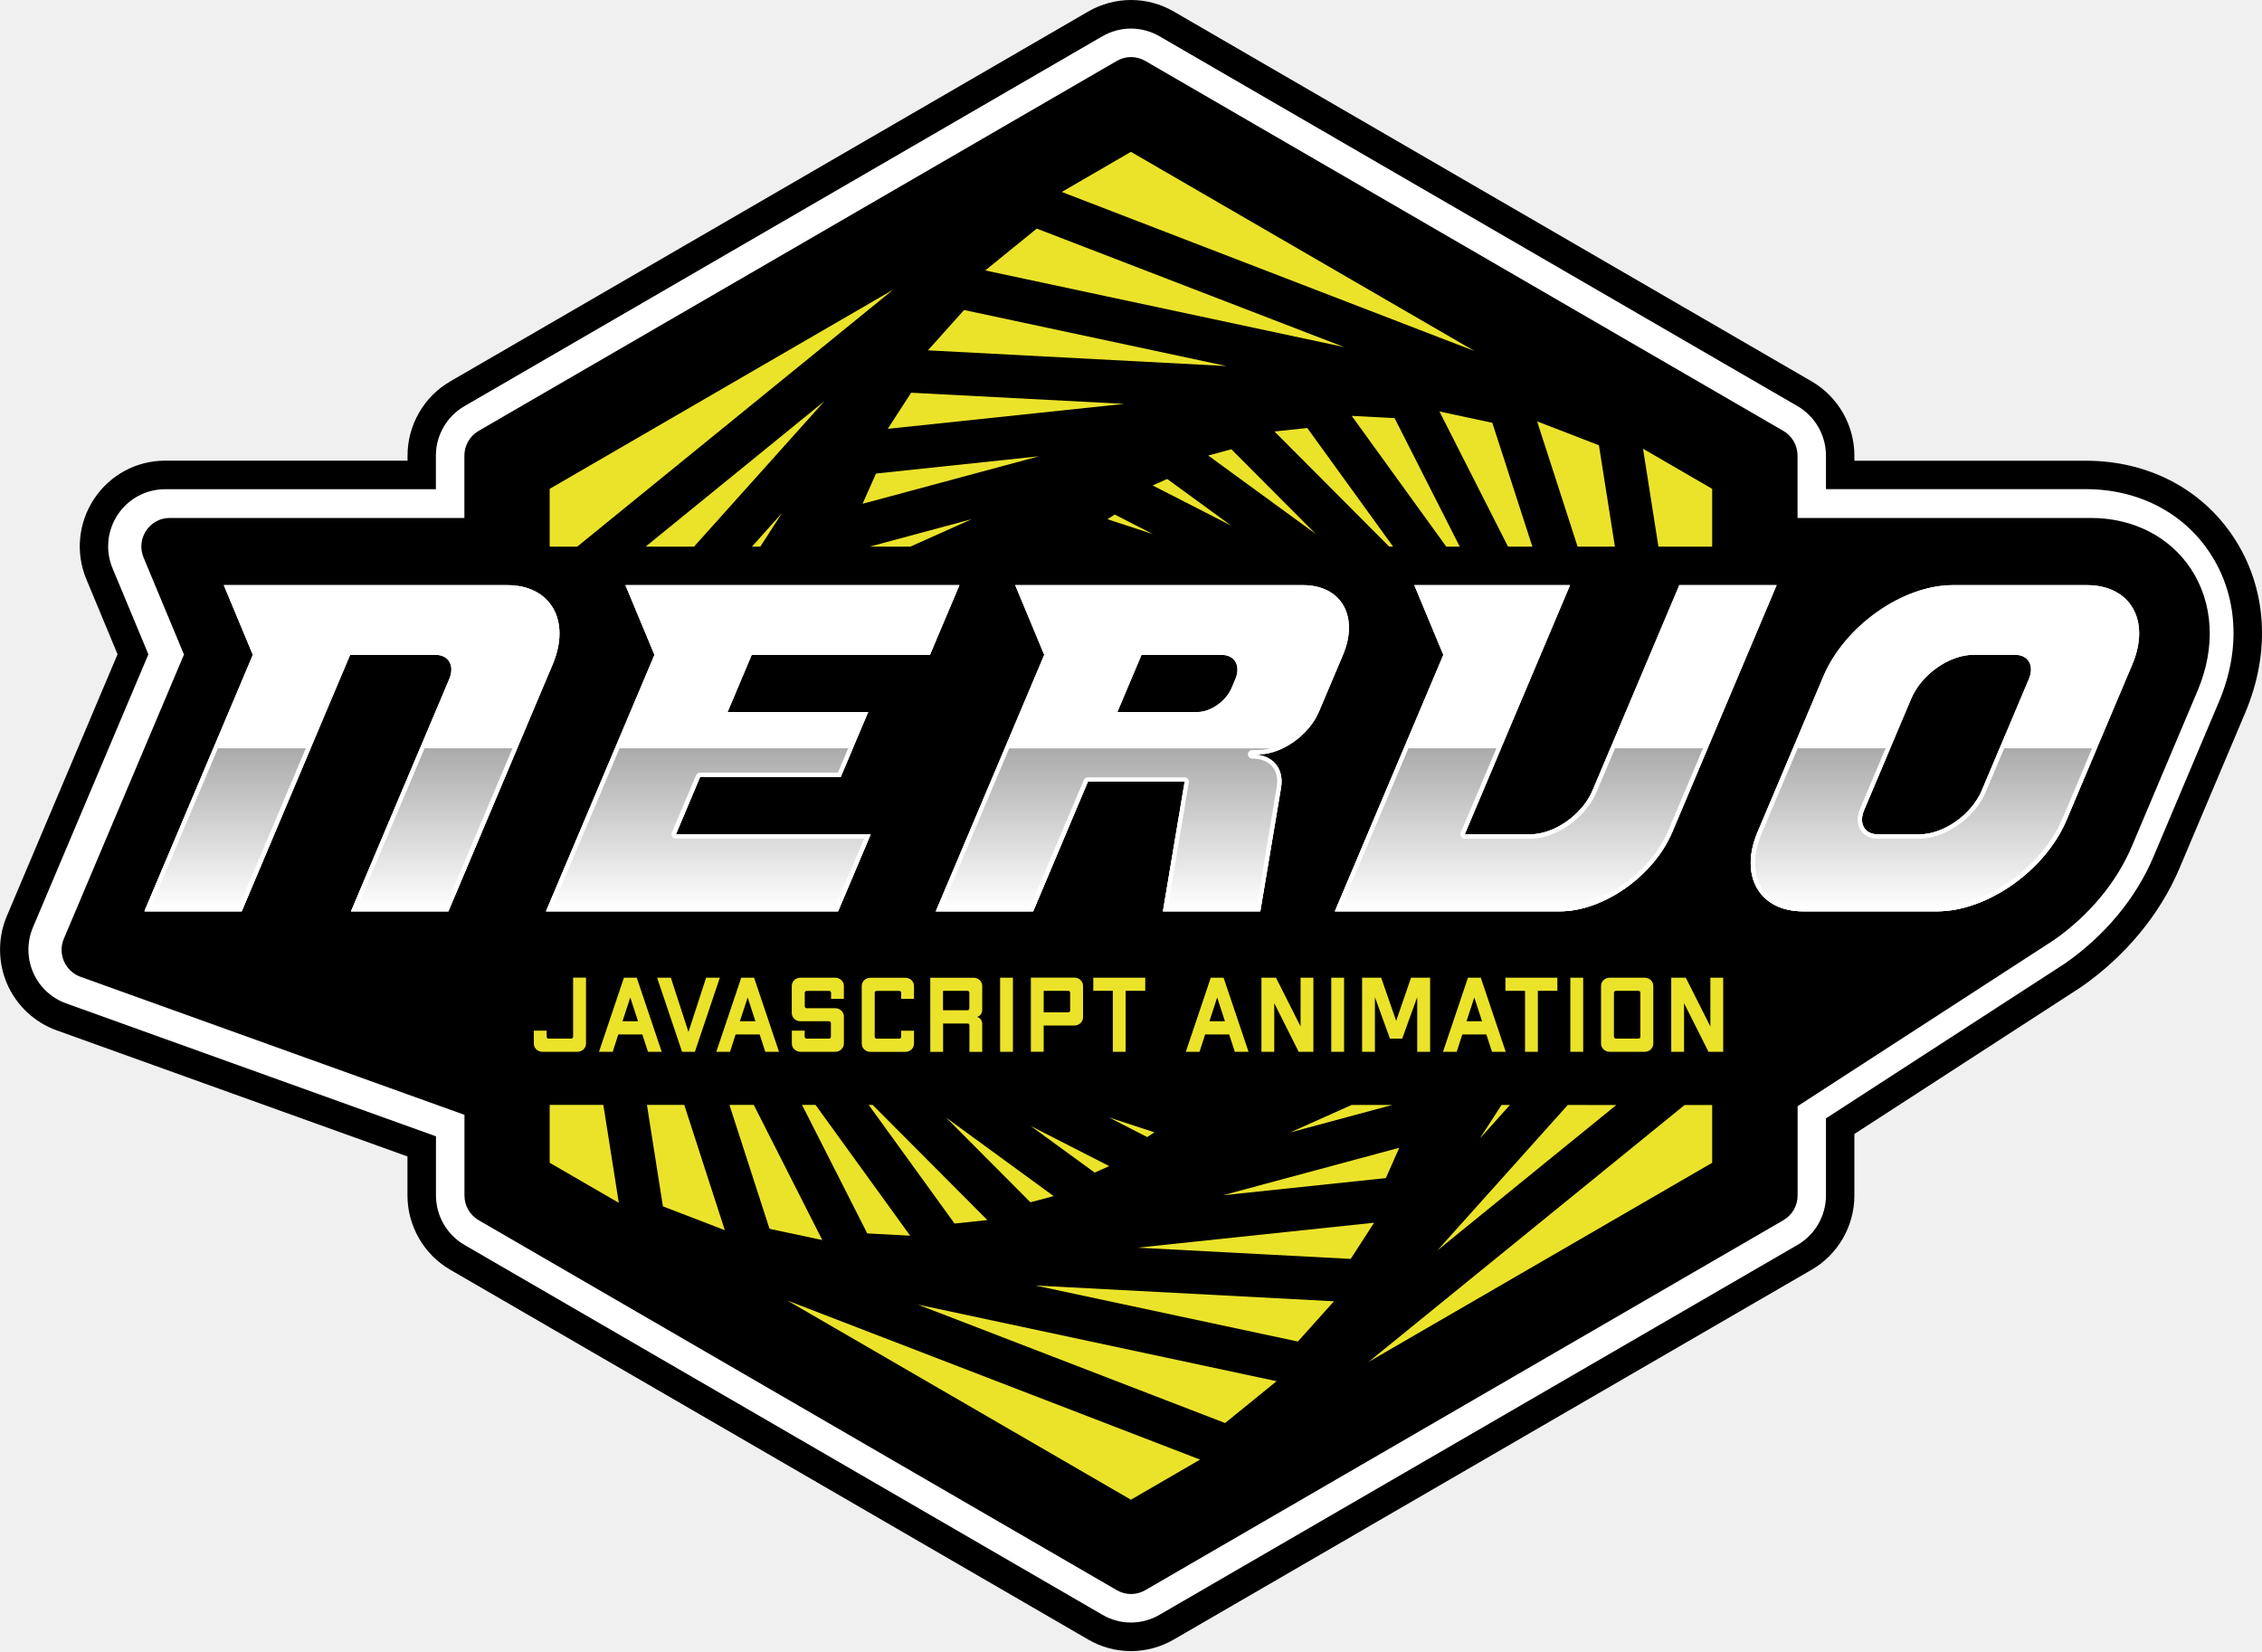
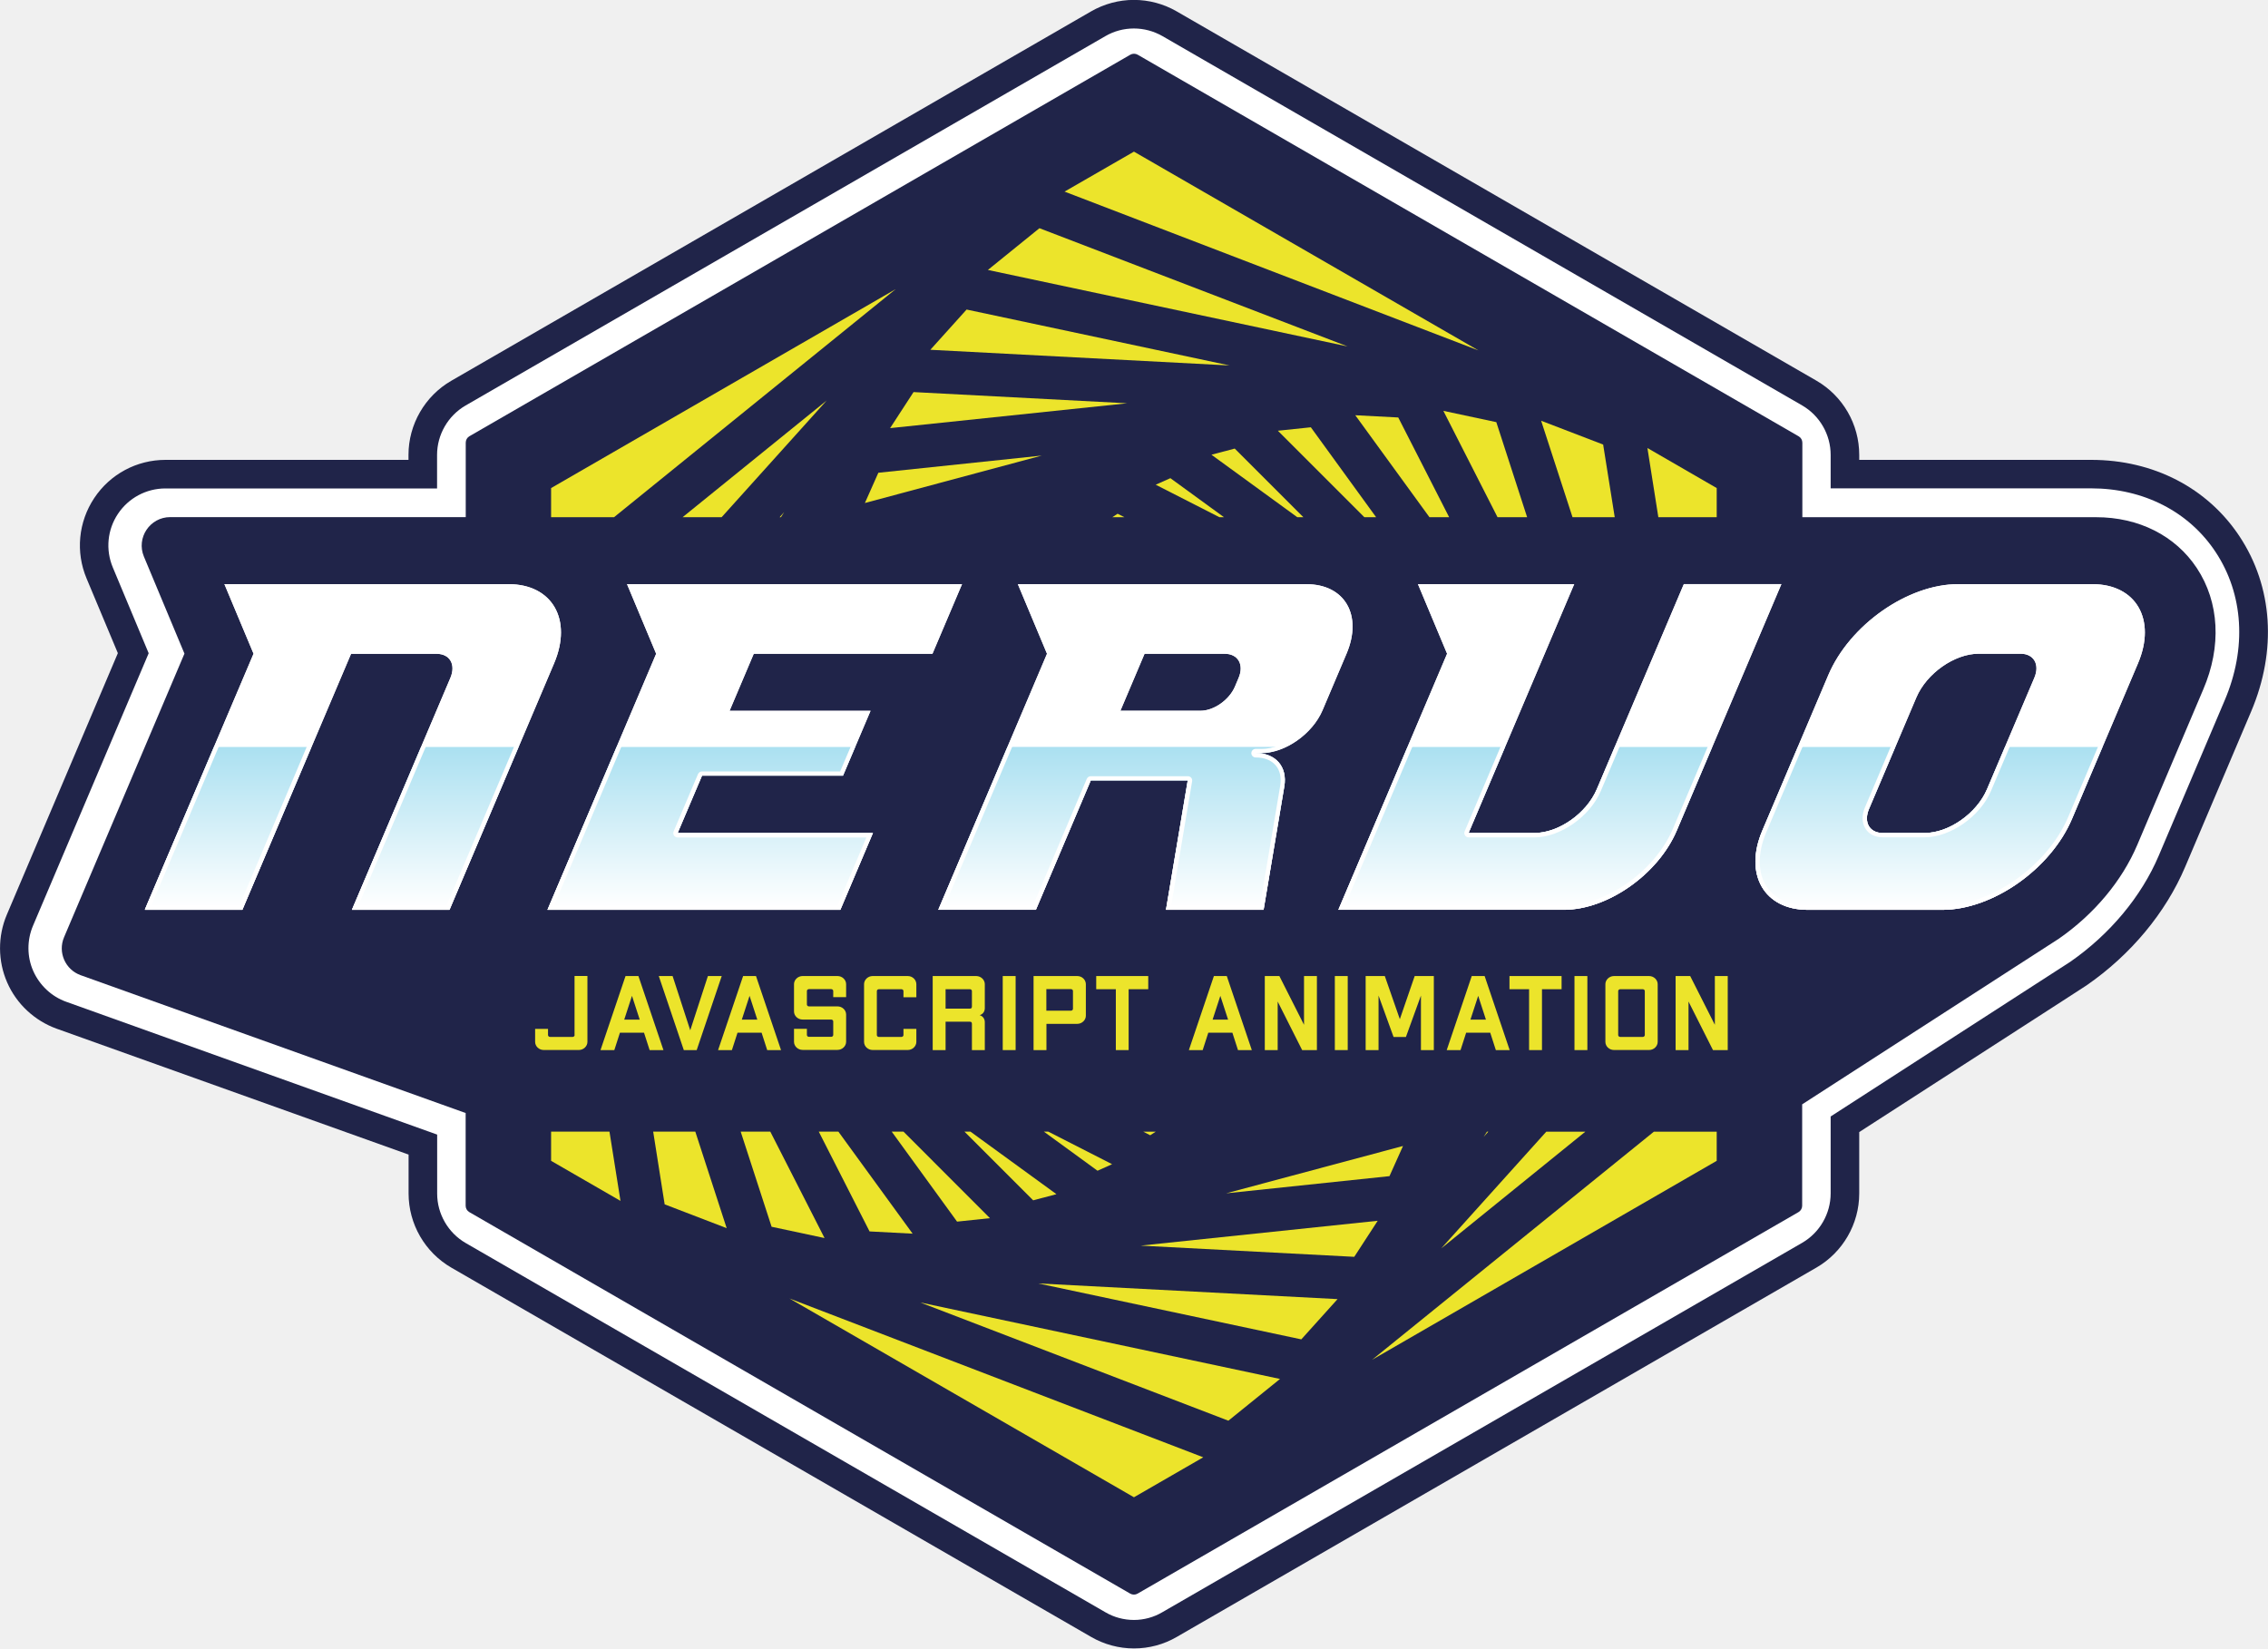
- <svg xmlns="http://www.w3.org/2000/svg" version="1.1" x="0px" y="0px" width="300px" height="219px" viewBox="0 0 300 219" style="enable-background:new 0 0 300 219;" xml:space="preserve">
+ <svg xmlns="http://www.w3.org/2000/svg" version="1.1" x="0px" y="0px" width="242.85px" height="176.54px" viewBox="0 0 242.85 176.54" style="enable-background:new 0 0 242.85 176.54;" xml:space="preserve">
  <style type="text/css">
- 	.st0{fill:#FFFFFF;}
- 	.st1{fill:#EBE32A;}
- 	.st2{fill:url(#SVGID_1_);}
- 	.st3{fill:url(#SVGID_2_);}
- 	.st4{fill:url(#SVGID_3_);}
- 	.st5{fill:url(#SVGID_4_);}
- 	.st6{fill:url(#SVGID_5_);}
- 	.st7{fill:url(#SVGID_6_);}
- 	.st8{fill:url(#SVGID_7_);}
- 	.st9{fill:url(#SVGID_8_);}
- 	.st10{fill:url(#SVGID_9_);}
- 	.st11{fill:url(#SVGID_10_);}
- 	.st12{fill:url(#SVGID_11_);}
- 	.st13{fill:url(#SVGID_12_);}
+ 	.st0{fill:#202449;}
+ 	.st1{fill:#FFFFFF;}
+ 	.st2{fill:#ECE42B;}
+ 	.st3{fill:url(#SVGID_1_);}
+ 	.st4{fill:url(#SVGID_2_);}
+ 	.st5{fill:url(#SVGID_3_);}
+ 	.st6{fill:url(#SVGID_4_);}
+ 	.st7{fill:url(#SVGID_5_);}
+ 	.st8{fill:url(#SVGID_6_);}
+ 	.st9{fill:url(#SVGID_7_);}
+ 	.st10{fill:url(#SVGID_8_);}
+ 	.st11{fill:url(#SVGID_9_);}
+ 	.st12{fill:url(#SVGID_10_);}
+ 	.st13{fill:url(#SVGID_11_);}
+ 	.st14{fill:url(#SVGID_12_);}
</style>
  <defs>
</defs>
+   <path class="st0" d="M121.42,176.54c-1.61,0-3.2-0.43-4.58-1.23l-68.51-39.55c-2.83-1.64-4.58-4.67-4.58-7.94v-4.17L6.07,110.17  c-2.36-0.85-4.3-2.65-5.3-4.95c-1.01-2.3-1.02-4.95-0.04-7.26l11.89-28.01l-3.35-8c-1.19-2.83-0.88-6.05,0.82-8.61  c1.7-2.56,4.55-4.09,7.63-4.09h26.02v-0.54c0-3.26,1.76-6.3,4.58-7.93l68.51-39.56c1.39-0.8,2.98-1.23,4.58-1.23  c1.6,0,3.18,0.42,4.57,1.22l68.52,39.56c2.83,1.64,4.58,4.67,4.58,7.94v0.54h24.85c6.64,0,12.43,2.99,15.87,8.19  c3.57,5.39,4.02,12.23,1.24,18.77l-7.06,16.63c-2.08,4.91-5.83,9.42-10.56,12.69l0,0c0.01,0-0.57,0.38-24.34,15.71v6.58  c0,3.26-1.76,6.3-4.58,7.93L126,175.31C124.61,176.12,123.03,176.54,121.42,176.54z" />
+   <path class="st1" d="M121.42,173.49c-1.07,0-2.13-0.28-3.05-0.82l-68.51-39.55c-1.88-1.09-3.05-3.12-3.05-5.29v-6.32L7.1,107.29  c-1.58-0.56-2.86-1.77-3.54-3.3s-0.68-3.3-0.03-4.84l12.39-29.19l-3.84-9.19c-0.79-1.89-0.59-4.03,0.55-5.74  c1.13-1.7,3.04-2.72,5.08-2.72H46.8v-3.59c0-2.17,1.17-4.2,3.05-5.29l68.51-39.56c0.93-0.54,1.98-0.82,3.05-0.82  c1.07,0,2.12,0.28,3.05,0.81l68.51,39.56c1.88,1.09,3.05,3.12,3.05,5.29v3.59h27.9c5.6,0,10.46,2.49,13.32,6.82  c2.99,4.52,3.35,10.31,0.97,15.89l-7.06,16.63c-1.86,4.38-5.23,8.42-9.48,11.37c-0.03,0.03-0.05,0.04-25.65,16.56v8.24  c0,2.17-1.17,4.2-3.05,5.29l-68.51,39.56C123.55,173.2,122.49,173.49,121.42,173.49z" />
+   <path class="st0" d="M235.23,60.84c-2.29-3.47-6.22-5.45-10.78-5.45h-31.46v-7.98c0-0.28-0.15-0.54-0.39-0.68L121.82,5.86  c-0.24-0.14-0.55-0.14-0.79,0L50.26,46.72c-0.24,0.14-0.39,0.4-0.39,0.68v7.98H18.23c-2.18,0-3.66,2.22-2.82,4.23L19.75,70  L6.86,100.37c-0.69,1.62,0.13,3.48,1.78,4.07l41.22,14.76v9.93c0,0.28,0.15,0.54,0.39,0.68l70.77,40.86c0.24,0.14,0.55,0.14,0.79,0  l70.77-40.86c0.24-0.14,0.39-0.4,0.39-0.68v-10.86c2.51-1.62,27.43-17.7,27.47-17.73c3.78-2.62,6.77-6.19,8.41-10.05l7.06-16.64  C237.9,69.23,237.64,64.49,235.23,60.84z" />
  <g>
-     <path d="M149.99,219c-1.99,0-3.95-0.53-5.66-1.53L59.7,168.41c-3.49-2.03-5.66-5.8-5.66-9.85v-5.17L7.5,136.66   c-2.92-1.05-5.31-3.29-6.55-6.14c-1.24-2.86-1.26-6.14-0.05-9l14.69-34.74l-4.13-9.93c-1.47-3.51-1.08-7.51,1.02-10.68   c2.1-3.17,5.62-5.07,9.42-5.07h32.15v-0.67c0-4.05,2.17-7.82,5.66-9.84l84.63-49.07c1.72-0.99,3.68-1.52,5.66-1.52   c1.98,0,3.93,0.52,5.64,1.51l84.64,49.08c3.49,2.03,5.66,5.8,5.66,9.85v0.67h30.7c8.21,0,15.35,3.71,19.6,10.16   c4.41,6.69,4.97,15.17,1.53,23.28l-8.72,20.63c-2.57,6.09-7.2,11.68-13.04,15.74l0,0c0.01,0-0.71,0.47-30.07,19.49v8.16   c0,4.05-2.17,7.82-5.66,9.84l-84.63,49.07C153.93,218.47,151.98,219,149.99,219z" />
+     <polygon class="st2" points="77.27,55.39 88.52,42.89 73.09,55.39  " />
+     <polygon class="st2" points="97.72,132.12 89.77,121.19 87.67,121.19 93.11,131.88  " />
+     <polygon class="st2" points="183.82,55.39 183.82,52.27 176.4,47.98 177.57,55.39  " />
+     <polygon class="st2" points="113.12,127.89 103.91,121.19 103.27,121.19 110.63,128.55  " />
+     <polygon class="st2" points="159.36,121.2 159.22,121.2 158.87,121.75  " />
+     <polygon class="st2" points="119.1,55.39 120.4,55.39 119.67,55.02  " />
+     <polygon class="st2" points="106,130.46 96.74,121.19 95.48,121.19 102.48,130.83  " />
+     <polygon class="st2" points="83.62,55.39 83.97,54.84 83.48,55.39  " />
+     <polygon class="st2" points="92.61,53.87 111.55,48.79 94.05,50.63  " />
+     <polygon class="st2" points="117.52,125.38 119.08,124.68 112.24,121.19 111.77,121.19  " />
+     <polygon class="st2" points="150.23,122.73 131.29,127.8 148.78,125.96  " />
+     <polygon class="st2" points="136.83,46.13 146.09,55.39 147.35,55.39 140.36,45.76  " />
+     <polygon class="st2" points="129.72,48.7 138.91,55.39 139.56,55.39 132.21,48.04  " />
+     <polygon class="st2" points="125.32,51.21 123.75,51.91 130.57,55.39 131.06,55.39  " />
+     <polygon class="st2" points="145.12,44.47 153.06,55.39 155.17,55.39 149.72,44.71  " />
+     <polygon class="st2" points="123.75,121.2 122.42,121.2 123.16,121.58  " />
+     <polygon class="st2" points="121.42,160.35 128.84,156.07 84.53,139.06  " />
+     <polygon class="st2" points="59.01,121.19 59.01,124.32 66.44,128.61 65.26,121.19  " />
+     <polygon class="st2" points="69.94,121.19 71.17,128.98 77.81,131.53 74.45,121.19  " />
+     <polygon class="st2" points="131.53,152.15 137.06,147.68 98.54,139.49  " />
+     <polygon class="st2" points="82.48,121.19 79.31,121.19 82.62,131.38 88.29,132.59  " />
+     <polygon class="st2" points="177.09,121.2 146.93,145.62 183.82,124.32 183.82,121.2  " />
+     <polygon class="st2" points="139.34,143.44 143.22,139.13 111.17,137.45  " />
+     <polygon class="st2" points="122.14,133.4 145.01,134.6 147.52,130.74  " />
+     <polygon class="st2" points="103.5,33.15 99.62,37.46 131.66,39.14  " />
+     <polygon class="st2" points="65.75,55.39 95.9,30.97 59.01,52.27 59.01,55.39  " />
+     <polygon class="st2" points="172.9,55.39 171.66,47.61 165.02,45.06 168.38,55.39  " />
+     <polygon class="st2" points="121.42,16.24 113.99,20.52 158.31,37.53  " />
+     <polygon class="st2" points="160.35,55.39 163.52,55.39 160.22,45.21 154.55,44  " />
+     <polygon class="st2" points="120.69,43.19 97.82,41.99 95.31,45.85  " />
+     <polygon class="st2" points="111.3,24.44 105.78,28.91 144.29,37.1  " />
+     <polygon class="st2" points="165.57,121.2 154.32,133.7 169.75,121.2  " />
  </g>
  <g>
-     <path class="st0" d="M149.99,215.21c-1.33,0-2.63-0.35-3.77-1.02l-84.63-49.07c-2.33-1.35-3.77-3.87-3.77-6.56v-7.84L8.77,133.09   c-1.95-0.7-3.54-2.19-4.37-4.09c-0.83-1.9-0.84-4.09-0.03-6l15.31-36.21l-4.75-11.4c-0.98-2.34-0.72-5,0.68-7.12   c1.4-2.11,3.75-3.38,6.28-3.38h35.92v-4.45c0-2.7,1.44-5.21,3.77-6.56L146.22,4.8c1.15-0.66,2.45-1.01,3.77-1.01   c1.32,0,2.62,0.35,3.77,1.01l84.64,49.07c2.33,1.35,3.77,3.87,3.77,6.56v4.45h34.47c6.91,0,12.92,3.09,16.46,8.47   c3.7,5.61,4.13,12.79,1.2,19.71l-8.72,20.64c-2.3,5.44-6.46,10.45-11.72,14.1c-0.04,0.03-0.06,0.05-31.69,20.54v10.22   c0,2.7-1.44,5.21-3.77,6.56l-84.63,49.07C152.62,214.86,151.31,215.21,149.99,215.21z" />
-   </g>
-   <path d="M290.58,75.47c-2.83-4.3-7.69-6.77-13.31-6.77H238.4v-8.27c0-1.35-0.72-2.6-1.89-3.28L151.89,8.08  c-1.17-0.68-2.61-0.68-3.77,0L63.48,57.15c-1.17,0.68-1.89,1.93-1.89,3.28v8.27H22.52c-2.69,0-4.52,2.75-3.48,5.25l5.36,12.87  L8.47,124.51c-0.85,2,0.16,4.31,2.2,5.05l50.93,18.31v10.7c0,1.35,0.72,2.6,1.89,3.28l84.63,49.07c1.17,0.68,2.61,0.68,3.77,0  l84.63-49.07c1.17-0.68,1.89-1.93,1.89-3.28v-11.85c2.78-1.8,33.89-21.96,33.94-22c4.68-3.25,8.37-7.68,10.39-12.47l8.72-20.64  C293.88,85.88,293.56,80,290.58,75.47z" />
-   <g>
-     <polygon class="st1" points="169.03,57.23 184.24,72.5 184.76,72.5 173.38,56.77  " />
-     <polygon class="st1" points="160.24,60.42 174.5,70.82 163.31,59.59  " />
-     <polygon class="st1" points="193.6,72.5 184.96,55.46 179.27,55.16 191.81,72.5  " />
-     <polygon class="st1" points="171.1,150.21 184.65,146.56 179.26,146.56  " />
-     <polygon class="st1" points="183.8,156.26 185.58,152.24 162.18,158.54  " />
-     <polygon class="st1" points="152.87,64.39 163.29,69.72 154.8,63.53  " />
-     <polygon class="st1" points="152.15,150.82 153.11,150.19 147.06,148.21  " />
-     <polygon class="st1" points="146.87,68.87 152.92,70.85 147.84,68.25  " />
-     <polygon class="st1" points="85.63,72.5 92.05,72.5 109.35,53.2  " />
-     <polygon class="st1" points="72.9,64.84 72.9,72.5 76.56,72.5 118.46,38.42  " />
-     <polygon class="st1" points="227.08,64.84 217.91,59.52 219.95,72.5 227.08,72.5  " />
-     <polygon class="st1" points="214.36,146.57 207.93,146.56 190.64,165.85  " />
-     <polygon class="st1" points="85.8,146.55 87.92,160.01 96.13,163.17 90.75,146.55  " />
-     <polygon class="st1" points="72.9,154.23 82.07,159.54 80.02,146.55 72.9,146.55  " />
-     <polygon class="st1" points="227.08,154.23 227.08,146.57 223.42,146.57 181.51,180.64  " />
-     <polygon class="st1" points="145.18,155.53 147.11,154.67 136.68,149.34  " />
-     <polygon class="st1" points="214.18,72.5 212.06,59.06 203.86,55.89 209.23,72.5  " />
-     <polygon class="st1" points="130.67,35.87 178.25,46.03 137.5,30.32  " />
-     <polygon class="st1" points="123.07,46.47 162.65,48.55 127.86,41.12  " />
-     <polygon class="st1" points="196.25,151.03 200.26,146.56 199.14,146.56  " />
-     <polygon class="st1" points="117.74,56.88 149.1,53.57 120.84,52.09  " />
-     <polygon class="st1" points="190.91,54.58 200,72.5 203.23,72.5 197.92,56.08  " />
-     <polygon class="st1" points="140.82,25.46 195.56,46.56 149.99,20.14  " />
-     <polygon class="st1" points="159.16,193.6 104.42,172.5 149.99,198.92  " />
-     <polygon class="st1" points="103.72,68.04 99.73,72.5 100.84,72.5  " />
-     <polygon class="st1" points="109.06,164.48 99.97,146.55 96.74,146.55 102.06,162.99  " />
-     <polygon class="st1" points="176.92,172.6 137.33,170.51 172.13,177.94  " />
-     <polygon class="st1" points="114.4,66.82 137.8,60.52 116.18,62.81  " />
-     <polygon class="st1" points="120.74,72.5 128.88,68.86 115.35,72.5  " />
-     <polygon class="st1" points="182.24,162.18 150.87,165.49 179.14,166.98  " />
-     <polygon class="st1" points="130.95,161.83 115.73,146.55 115.21,146.55 126.6,162.29  " />
-     <polygon class="st1" points="139.74,158.65 125.48,148.24 136.66,159.47  " />
-     <polygon class="st1" points="106.37,146.55 115.02,163.6 120.71,163.9 108.16,146.55  " />
-     <polygon class="st1" points="169.31,183.2 121.73,173.04 162.48,188.75  " />
+     <path class="st1" d="M134.44,80.66h0.64c2.53,0,5.45-2.05,6.53-4.58l2.57-6.06c1.75-4.12-0.17-7.45-4.29-7.45h-30.9l3.12,7.45   l-11.64,27.42h10.45l5.88-13.86h10.38l-2.33,13.86h10.45l2.22-13.22C137.87,82.13,136.61,80.66,134.44,80.66z M132.24,73.53   c-0.61,1.43-2.26,2.59-3.69,2.59h-8.58l2.59-6.11h8.58c1.43,0,2.1,1.16,1.49,2.59L132.24,73.53z" />
+     <path class="st1" d="M54.45,62.56H24.03l3.12,7.45L15.5,97.44h10.45l11.64-27.42h9.16c1.42,0,2.08,1.15,1.48,2.57L37.68,97.44   h10.45l11.2-26.4C61.32,66.36,59.14,62.56,54.45,62.56z" />
+     <path class="st1" d="M170.98,84.52c-1.1,2.59-4.09,4.69-6.68,4.69h-7.05l11.31-26.65h-16.73l3.12,7.45l-11.64,27.42h24.15   c4.68,0,10.09-3.8,12.08-8.48l11.2-26.4H180.3L170.98,84.52z" />
+     <path class="st1" d="M224.05,62.56h-14.39c-5.39,0-11.62,4.37-13.9,9.76l-7.06,16.64c-1.99,4.68,0.2,8.48,4.88,8.48h14.39   c5.39,0,11.62-4.37,13.9-9.76l7.06-16.64C230.92,66.36,228.73,62.56,224.05,62.56z M212.76,84.52c-1.1,2.59-4.09,4.69-6.68,4.69   h-4.48c-1.42,0-2.08-1.15-1.48-2.57l5.07-11.94c1.1-2.59,4.09-4.69,6.68-4.69h4.48c1.42,0,2.08,1.15,1.48,2.57L212.76,84.52z" />
+     <polygon class="st1" points="75.17,83.07 90.26,83.07 93.21,76.13 78.12,76.13 80.71,70.02 99.84,70.02 103.01,62.56 67.14,62.56   70.26,70.02 58.62,97.44 58.62,97.44 89.98,97.44 93.47,89.21 72.56,89.21  " />
  </g>
  <g>
-     <path class="st0" d="M166.08,100.06h0.79c3.13,0,6.74-2.55,8.06-5.68l3.18-7.52c2.16-5.11-0.21-9.25-5.3-9.25h-38.17l3.85,9.25   l-14.38,34.02h12.91l7.27-17.2h12.83l-2.88,17.2h12.91l2.75-16.39C170.32,101.88,168.75,100.06,166.08,100.06z M163.36,91.22   c-0.75,1.78-2.79,3.22-4.56,3.22h-10.6l3.2-7.58H162c1.77,0,2.59,1.44,1.84,3.22L163.36,91.22z" />
-     <path class="st0" d="M67.27,77.61H29.68l3.85,9.25l-14.38,34.02h12.91l14.38-34.02h11.32c1.75,0,2.57,1.43,1.83,3.19l-13.03,30.83   h12.91L73.3,88.13C75.75,82.32,73.05,77.61,67.27,77.61z" />
-     <path class="st0" d="M211.21,104.85c-1.36,3.21-5.05,5.81-8.25,5.81h-8.7l13.97-33.05h-20.66l3.85,9.25l-14.38,34.02h29.83   c5.79,0,12.47-4.71,14.92-10.52l13.84-32.75h-12.91L211.21,104.85z" />
-     <path class="st0" d="M276.77,77.61H259c-6.66,0-14.35,5.42-17.18,12.11l-8.72,20.64c-2.46,5.81,0.24,10.52,6.03,10.52h17.77   c6.66,0,14.35-5.42,17.18-12.11l8.72-20.64C285.26,82.32,282.56,77.61,276.77,77.61z M262.83,104.85   c-1.36,3.21-5.05,5.81-8.25,5.81h-5.53c-1.75,0-2.57-1.43-1.83-3.19l6.26-14.81c1.36-3.21,5.05-5.81,8.25-5.81h5.53   c1.75,0,2.57,1.43,1.83,3.19L262.83,104.85z" />
-     <polygon class="st0" points="92.85,103.05 111.5,103.05 115.15,94.44 96.5,94.44 99.7,86.86 123.34,86.86 127.25,77.61   82.94,77.61 86.79,86.86 72.41,120.88 72.41,120.88 111.15,120.88 115.47,110.67 89.64,110.67  " />
+     <path class="st2" d="M61.53,110.85c0,0.11-0.1,0.2-0.22,0.2h-2.41c-0.12,0-0.22-0.09-0.22-0.2v-0.66h-1.38v1.39   c0,0.48,0.42,0.87,0.92,0.87h3.76c0.5,0,0.92-0.4,0.92-0.87v-7.06h-1.38V110.85z" />
+     <path class="st2" d="M66.98,104.53l-2.68,7.93h1.48l0.6-1.86h2.58l0.6,1.86h1.48l-2.68-7.93H66.98z M66.84,109.2l0.83-2.55   l0.83,2.55H66.84z" />
+     <polygon class="st2" points="75.8,104.53 73.91,110.34 72.02,104.53 70.54,104.53 73.22,112.46 74.6,112.46 77.28,104.53  " />
+     <path class="st2" d="M79.57,104.53l-2.68,7.93h1.48l0.6-1.86h2.58l0.6,1.86h1.48l-2.68-7.93H79.57z M79.43,109.2l0.83-2.55   l0.83,2.55H79.43z" />
+     <path class="st2" d="M89.68,104.53h-3.74c-0.5,0-0.92,0.4-0.92,0.87v2.92c0,0.48,0.42,0.87,0.92,0.87H89c0.12,0,0.22,0.09,0.22,0.2   v1.45c0,0.11-0.1,0.2-0.22,0.2h-2.38c-0.12,0-0.22-0.09-0.22-0.2v-0.66h-1.38v1.39c0,0.48,0.42,0.87,0.92,0.87h3.74   c0.5,0,0.92-0.4,0.92-0.87v-2.92c0-0.48-0.42-0.87-0.92-0.87h-3.06c-0.12,0-0.22-0.09-0.22-0.2v-1.45c0-0.11,0.1-0.2,0.22-0.2H89   c0.12,0,0.22,0.09,0.22,0.2v0.66h1.38v-1.39C90.6,104.93,90.18,104.53,89.68,104.53z" />
+     <path class="st2" d="M97.2,104.53h-3.76c-0.5,0-0.92,0.4-0.92,0.87v6.18c0,0.48,0.42,0.87,0.92,0.87h3.76c0.5,0,0.92-0.4,0.92-0.87   v-1.39h-1.38v0.66c0,0.11-0.1,0.2-0.22,0.2h-2.41c-0.12,0-0.22-0.09-0.22-0.2v-4.71c0-0.11,0.1-0.2,0.22-0.2h2.41   c0.12,0,0.22,0.09,0.22,0.2v0.66h1.38v-1.39C98.12,104.93,97.71,104.53,97.2,104.53z" />
+     <path class="st2" d="M104.53,104.53h-4.66v7.93h1.38v-3.04h2.6c0.15,0,0.22,0.07,0.22,0.23v2.81h1.38v-2.99   c0-0.36-0.21-0.65-0.55-0.75c0.34-0.1,0.55-0.38,0.55-0.75v-2.57C105.45,104.93,105.03,104.53,104.53,104.53z M104.07,107.79   c0,0.16-0.07,0.23-0.22,0.23h-2.6v-2.08h2.6c0.12,0,0.22,0.09,0.22,0.2V107.79z" />
+     <rect x="107.37" y="104.53" class="st2" width="1.38" height="7.93" />
+     <path class="st2" d="M115.35,104.53h-4.68v7.93h1.38v-2.81h3.3c0.5,0,0.92-0.4,0.92-0.87v-3.37   C116.27,104.93,115.86,104.53,115.35,104.53z M114.89,108.04c0,0.11-0.1,0.2-0.22,0.2h-2.63v-2.31h2.63c0.12,0,0.22,0.09,0.22,0.2   V108.04z" />
+     <polygon class="st2" points="117.38,105.94 119.48,105.94 119.48,112.46 120.85,112.46 120.85,105.94 122.95,105.94 122.95,104.53   117.38,104.53  " />
+     <path class="st2" d="M129.98,104.53l-2.68,7.93h1.48l0.6-1.86h2.58l0.6,1.86h1.48l-2.68-7.93H129.98z M129.84,109.2l0.83-2.55   l0.83,2.55H129.84z" />
+     <polygon class="st2" points="139.63,109.75 136.99,104.53 135.43,104.53 135.43,112.46 136.81,112.46 136.81,107.26 139.43,112.46   141.01,112.46 141.01,104.53 139.63,104.53  " />
+     <rect x="142.93" y="104.53" class="st2" width="1.38" height="7.93" />
+     <polygon class="st2" points="149.89,109.15 148.28,104.53 146.23,104.53 146.23,112.46 147.61,112.46 147.61,106.62 149.22,111.06   150.54,111.06 152.15,106.62 152.15,112.46 153.53,112.46 153.53,104.53 151.48,104.53  " />
+     <path class="st2" d="M157.59,104.53l-2.68,7.93h1.48l0.6-1.86h2.58l0.6,1.86h1.48l-2.68-7.93H157.59z M157.45,109.2l0.83-2.55   l0.83,2.55H157.45z" />
+     <polygon class="st2" points="161.63,105.94 163.73,105.94 163.73,112.46 165.11,112.46 165.11,105.94 167.21,105.94 167.21,104.53   161.63,104.53  " />
+     <rect x="168.59" y="104.53" class="st2" width="1.38" height="7.93" />
+     <path class="st2" d="M176.58,104.53h-3.76c-0.5,0-0.92,0.4-0.92,0.87v6.18c0,0.48,0.42,0.87,0.92,0.87h3.76   c0.5,0,0.92-0.4,0.92-0.87v-6.18C177.5,104.93,177.08,104.53,176.58,104.53z M176.12,110.85c0,0.11-0.1,0.2-0.22,0.2h-2.41   c-0.12,0-0.22-0.09-0.22-0.2v-4.71c0-0.11,0.1-0.2,0.22-0.2h2.41c0.12,0,0.22,0.09,0.22,0.2V110.85z" />
+     <polygon class="st2" points="183.62,104.53 183.62,109.75 180.98,104.53 179.42,104.53 179.42,112.46 180.8,112.46 180.8,107.26   183.42,112.46 185,112.46 185,104.53  " />
  </g>
  <g>
-     <path class="st1" d="M77.72,129.68v8.75c0,0.59-0.52,1.08-1.14,1.08h-4.65c-0.62,0-1.13-0.49-1.13-1.08v-1.73h1.7v0.81   c0,0.14,0.12,0.25,0.27,0.25h2.97c0.15,0,0.27-0.11,0.27-0.25v-7.84H77.72z" />
-     <path class="st1" d="M85.19,137.21H82l-0.74,2.3h-1.82l3.31-9.83h1.7l3.31,9.83h-1.82L85.19,137.21z M84.62,135.46l-1.03-3.16   l-1.03,3.16H84.62z" />
-     <path class="st1" d="M95.47,129.68l-3.31,9.83h-1.7l-3.31-9.83h1.82l2.34,7.2l2.34-7.2H95.47z" />
-     <path class="st1" d="M100.75,137.21h-3.19l-0.74,2.3h-1.82l3.31-9.83h1.7l3.31,9.83h-1.82L100.75,137.21z M100.19,135.46   l-1.03-3.16l-1.03,3.16H100.19z" />
-     <path class="st1" d="M111.92,130.76v1.73h-1.7v-0.81c0-0.14-0.12-0.25-0.27-0.25H107c-0.15,0-0.27,0.11-0.27,0.25v1.8   c0,0.14,0.12,0.25,0.27,0.25h3.78c0.62,0,1.14,0.49,1.14,1.08v3.62c0,0.59-0.52,1.08-1.14,1.08h-4.62c-0.62,0-1.14-0.49-1.14-1.08   v-1.73h1.7v0.81c0,0.14,0.12,0.25,0.27,0.25h2.94c0.15,0,0.27-0.11,0.27-0.25v-1.8c0-0.14-0.12-0.25-0.27-0.25h-3.78   c-0.62,0-1.14-0.49-1.14-1.08v-3.62c0-0.59,0.51-1.08,1.14-1.08h4.62C111.41,129.68,111.92,130.17,111.92,130.76z" />
-     <path class="st1" d="M121.22,130.76v1.73h-1.7v-0.81c0-0.14-0.12-0.25-0.27-0.25h-2.97c-0.15,0-0.27,0.11-0.27,0.25v5.84   c0,0.14,0.12,0.25,0.27,0.25h2.97c0.15,0,0.27-0.11,0.27-0.25v-0.81h1.7v1.73c0,0.59-0.51,1.08-1.14,1.08h-4.65   c-0.62,0-1.14-0.49-1.14-1.08v-7.67c0-0.59,0.51-1.08,1.14-1.08h4.65C120.7,129.68,121.22,130.17,121.22,130.76z" />
-     <path class="st1" d="M130.27,130.76v3.19c0,0.45-0.26,0.8-0.68,0.93c0.42,0.12,0.68,0.48,0.68,0.93v3.71h-1.7v-3.48   c0-0.2-0.08-0.28-0.27-0.28h-3.22v3.76h-1.7v-9.83h5.76C129.75,129.68,130.27,130.17,130.27,130.76z M128.29,131.42h-3.22V134h3.22   c0.19,0,0.27-0.08,0.27-0.28v-2.05C128.56,131.53,128.44,131.42,128.29,131.42z" />
-     <path class="st1" d="M132.64,129.68h1.7v9.83h-1.7V129.68z" />
-     <path class="st1" d="M143.64,130.76v4.18c0,0.59-0.51,1.08-1.14,1.08h-4.08v3.48h-1.7v-9.83h5.79   C143.13,129.68,143.64,130.17,143.64,130.76z M141.66,131.42h-3.24v2.86h3.24c0.15,0,0.27-0.11,0.27-0.25v-2.36   C141.93,131.53,141.81,131.42,141.66,131.42z" />
-     <path class="st1" d="M151.89,131.42h-2.6v8.09h-1.7v-8.09H145v-1.74h6.89V131.42z" />
-     <path class="st1" d="M163.02,137.21h-3.19l-0.74,2.3h-1.82l3.31-9.83h1.7l3.31,9.83h-1.82L163.02,137.21z M162.46,135.46   l-1.03-3.16l-1.03,3.16H162.46z" />
-     <path class="st1" d="M174.19,129.68v9.83h-1.95l-3.24-6.45v6.45h-1.7v-9.83h1.93l3.26,6.47v-6.47H174.19z" />
-     <path class="st1" d="M176.56,129.68h1.7v9.83h-1.7V129.68z" />
-     <path class="st1" d="M189.66,139.51h-1.7v-7.25l-1.99,5.5h-1.63l-1.99-5.5v7.25h-1.7v-9.83h2.53l1.99,5.73l1.97-5.73h2.53V139.51z" />
-     <path class="st1" d="M197.13,137.21h-3.19l-0.74,2.3h-1.82l3.31-9.83h1.7l3.31,9.83h-1.82L197.13,137.21z M196.56,135.46   l-1.03-3.16l-1.03,3.16H196.56z" />
-     <path class="st1" d="M206.56,131.42h-2.6v8.09h-1.7v-8.09h-2.6v-1.74h6.89V131.42z" />
-     <path class="st1" d="M208.27,129.68h1.7v9.83h-1.7V129.68z" />
-     <path class="st1" d="M219.27,130.76v7.67c0,0.59-0.51,1.08-1.14,1.08h-4.65c-0.62,0-1.14-0.49-1.14-1.08v-7.67   c0-0.59,0.51-1.08,1.14-1.08h4.65C218.76,129.68,219.27,130.17,219.27,130.76z M217.29,131.42h-2.97c-0.15,0-0.27,0.11-0.27,0.25   v5.84c0,0.14,0.12,0.25,0.27,0.25h2.97c0.15,0,0.27-0.11,0.27-0.25v-5.84C217.57,131.53,217.44,131.42,217.29,131.42z" />
-     <path class="st1" d="M228.54,129.68v9.83h-1.95l-3.24-6.45v6.45h-1.7v-9.83h1.93l3.26,6.47v-6.47H228.54z" />
+     <linearGradient id="SVGID_1_" gradientUnits="userSpaceOnUse" x1="206.546" y1="91.415" x2="206.546" y2="39.457" gradientTransform="matrix(1 0 0 1 0 5.7899)">
+       <stop offset="0" style="stop-color:#FFFFFF" />
+       <stop offset="1" style="stop-color:#00A2D4" />
+     </linearGradient>
+     <path class="st3" d="M214.68,80l-1.92,4.52c-1.1,2.59-4.09,4.69-6.68,4.69h-4.48c-1.42,0-2.08-1.15-1.48-2.57l2.82-6.64H192.5   l-3.8,8.96c-1.99,4.68,0.2,8.48,4.88,8.48h14.39c5.39,0,11.62-4.37,13.9-9.76l3.26-7.68H214.68z" />
+     <linearGradient id="SVGID_2_" gradientUnits="userSpaceOnUse" x1="163.33" y1="91.415" x2="163.33" y2="39.457" gradientTransform="matrix(1 0 0 1 0 5.7899)">
+       <stop offset="0" style="stop-color:#FFFFFF" />
+       <stop offset="1" style="stop-color:#00A2D4" />
+     </linearGradient>
+     <path class="st4" d="M167.46,97.44c4.68,0,10.09-3.8,12.08-8.48l3.8-8.96H172.9l-1.92,4.52c-1.1,2.59-4.09,4.69-6.68,4.69h-7.05   l3.91-9.21h-10.45l-7.4,17.44H167.46z" />
+     <linearGradient id="SVGID_3_" gradientUnits="userSpaceOnUse" x1="119.023" y1="91.415" x2="119.023" y2="39.457" gradientTransform="matrix(1 0 0 1 0 5.7899)">
+       <stop offset="0" style="stop-color:#FFFFFF" />
+       <stop offset="1" style="stop-color:#00A2D4" />
+     </linearGradient>
+     <path class="st5" d="M116.8,83.58h10.38l-2.33,13.86h10.45l2.22-13.22c0.35-2.1-0.92-3.57-3.08-3.57h0.64   c0.82,0,1.67-0.28,2.5-0.66h-29.71l-7.4,17.44h10.45L116.8,83.58z" />
+     <linearGradient id="SVGID_4_" gradientUnits="userSpaceOnUse" x1="76.045" y1="91.415" x2="76.045" y2="39.457" gradientTransform="matrix(1 0 0 1 0 5.7899)">
+       <stop offset="0" style="stop-color:#FFFFFF" />
+       <stop offset="1" style="stop-color:#00A2D4" />
+     </linearGradient>
+     <polygon class="st6" points="72.56,89.21 75.17,83.07 90.26,83.07 91.57,80 66.02,80 58.62,97.44 58.62,97.44 89.98,97.44   93.47,89.21  " />
+     <linearGradient id="SVGID_5_" gradientUnits="userSpaceOnUse" x1="24.457" y1="91.415" x2="24.457" y2="39.457" gradientTransform="matrix(1 0 0 1 0 5.7899)">
+       <stop offset="0" style="stop-color:#FFFFFF" />
+       <stop offset="1" style="stop-color:#00A2D4" />
+     </linearGradient>
+     <polygon class="st7" points="15.56,97.44 25.95,97.44 33.35,80 22.9,80 15.56,97.29  " />
+     <linearGradient id="SVGID_6_" gradientUnits="userSpaceOnUse" x1="46.606" y1="91.415" x2="46.606" y2="39.457" gradientTransform="matrix(1 0 0 1 0 5.7899)">
+       <stop offset="0" style="stop-color:#FFFFFF" />
+       <stop offset="1" style="stop-color:#00A2D4" />
+     </linearGradient>
+     <polygon class="st8" points="45.08,80 37.68,97.44 48.13,97.44 55.53,80  " />
  </g>
  <g>
-     <linearGradient id="SVGID_1_" gradientUnits="userSpaceOnUse" x1="255.15" y1="114.795" x2="255.15" y2="50.34" gradientTransform="matrix(1 0 0 1 0 5.7899)">
-       <stop offset="0" style="stop-color:#FFFFFF" />
-       <stop offset="1" style="stop-color:#000000" />
-     </linearGradient>
-     <path class="st2" d="M265.2,99.25l-2.37,5.61c-1.36,3.21-5.05,5.81-8.25,5.81h-5.53c-1.75,0-2.57-1.43-1.83-3.19l3.48-8.23H237.8   l-4.7,11.11c-2.46,5.81,0.24,10.52,6.03,10.52h17.77c6.66,0,14.35-5.42,17.18-12.11l4.03-9.52H265.2z" />
-     <linearGradient id="SVGID_2_" gradientUnits="userSpaceOnUse" x1="201.764" y1="114.795" x2="201.764" y2="50.34" gradientTransform="matrix(1 0 0 1 0 5.7899)">
-       <stop offset="0" style="stop-color:#FFFFFF" />
-       <stop offset="1" style="stop-color:#000000" />
-     </linearGradient>
-     <path class="st3" d="M206.87,120.88c5.79,0,12.47-4.71,14.92-10.52l4.7-11.11h-12.91l-2.37,5.61c-1.36,3.21-5.05,5.81-8.25,5.81   h-8.7l4.83-11.42h-12.91l-9.14,21.63H206.87z" />
-     <linearGradient id="SVGID_3_" gradientUnits="userSpaceOnUse" x1="147.032" y1="114.795" x2="147.032" y2="50.34" gradientTransform="matrix(1 0 0 1 0 5.7899)">
-       <stop offset="0" style="stop-color:#FFFFFF" />
-       <stop offset="1" style="stop-color:#000000" />
-     </linearGradient>
-     <path class="st4" d="M144.28,103.68h12.83l-2.88,17.2h12.91l2.75-16.39c0.44-2.6-1.13-4.42-3.81-4.42h0.79   c1.02,0,2.06-0.34,3.09-0.81h-36.7l-9.14,21.63h12.91L144.28,103.68z" />
-     <linearGradient id="SVGID_4_" gradientUnits="userSpaceOnUse" x1="93.939" y1="114.795" x2="93.939" y2="50.34" gradientTransform="matrix(1 0 0 1 0 5.7899)">
-       <stop offset="0" style="stop-color:#FFFFFF" />
-       <stop offset="1" style="stop-color:#000000" />
-     </linearGradient>
-     <polygon class="st5" points="89.64,110.67 92.85,103.05 111.5,103.05 113.11,99.25 81.56,99.25 72.41,120.88 72.41,120.88   111.15,120.88 115.47,110.67  " />
-     <linearGradient id="SVGID_5_" gradientUnits="userSpaceOnUse" x1="30.212" y1="114.795" x2="30.212" y2="50.34" gradientTransform="matrix(1 0 0 1 0 5.7899)">
-       <stop offset="0" style="stop-color:#FFFFFF" />
-       <stop offset="1" style="stop-color:#000000" />
-     </linearGradient>
-     <polygon class="st6" points="19.23,120.88 32.05,120.88 41.2,99.25 28.29,99.25 19.23,120.69  " />
-     <linearGradient id="SVGID_6_" gradientUnits="userSpaceOnUse" x1="57.573" y1="114.795" x2="57.573" y2="50.34" gradientTransform="matrix(1 0 0 1 0 5.7899)">
-       <stop offset="0" style="stop-color:#FFFFFF" />
-       <stop offset="1" style="stop-color:#000000" />
-     </linearGradient>
-     <polygon class="st7" points="55.69,99.25 46.55,120.88 59.45,120.88 68.6,99.25  " />
-   </g>
-   <g>
-     <path class="st0" d="M172.81,78.18c2.12,0,3.8,0.78,4.73,2.18c1.04,1.58,1.06,3.87,0.05,6.26l-3.18,7.52   c-1.24,2.94-4.63,5.34-7.54,5.34h-0.79c-0.32,0-0.57,0.26-0.57,0.57c0,0.32,0.26,0.57,0.57,0.57c1.16,0,2.07,0.37,2.66,1.06   c0.57,0.67,0.77,1.61,0.59,2.7l-2.67,15.92H154.9l2.77-16.53c0.03-0.17-0.02-0.34-0.13-0.46c-0.11-0.13-0.27-0.2-0.44-0.2h-12.83   c-0.23,0-0.44,0.14-0.53,0.35l-7.12,16.85h-11.67l14.04-33.22c0.06-0.14,0.06-0.3,0-0.44l-3.52-8.45H172.81 M148.19,95.01h10.6   c2.01,0,4.24-1.57,5.09-3.56l0.48-1.15c0.46-1.08,0.42-2.14-0.08-2.91c-0.47-0.71-1.28-1.11-2.28-1.11h-10.6   c-0.23,0-0.44,0.14-0.53,0.35l-3.2,7.58c-0.07,0.18-0.06,0.38,0.05,0.54C147.82,94.91,148,95.01,148.19,95.01 M172.81,77.61h-38.17   l3.85,9.25l-14.38,34.02h12.91l7.27-17.2h12.83l-2.88,17.2h12.91l2.75-16.39c0.44-2.6-1.13-4.42-3.81-4.42h0.79   c3.13,0,6.74-2.55,8.06-5.69l3.18-7.52C180.27,81.75,177.89,77.61,172.81,77.61L172.81,77.61z M148.19,94.44l3.2-7.58H162   c1.77,0,2.59,1.44,1.84,3.22l-0.48,1.15c-0.75,1.78-2.79,3.22-4.56,3.22H148.19L148.19,94.44z" />
-     <path class="st0" d="M67.27,78.18c2.44,0,4.37,0.9,5.44,2.52c1.2,1.82,1.22,4.45,0.06,7.2l-13.69,32.4H47.41l12.7-30.04   c0.45-1.07,0.42-2.12-0.08-2.89c-0.47-0.71-1.27-1.1-2.27-1.1H46.43c-0.23,0-0.44,0.14-0.53,0.35l-14.23,33.67H20.01l14.04-33.22   c0.06-0.14,0.06-0.3,0-0.44l-3.52-8.45H67.27 M67.27,77.61H29.68l3.85,9.25l-14.38,34.02h12.91l14.38-34.02h11.32   c1.75,0,2.57,1.43,1.83,3.19l-13.03,30.83h12.91L73.3,88.13C75.75,82.32,73.05,77.61,67.27,77.61L67.27,77.61z" />
-     <path class="st0" d="M234.77,78.18l-13.5,31.95c-2.37,5.61-8.83,10.17-14.4,10.17H177.9l14.04-33.22c0.06-0.14,0.06-0.3,0-0.44   l-3.52-8.45h18.95l-13.64,32.26c-0.07,0.18-0.06,0.38,0.05,0.54c0.11,0.16,0.28,0.26,0.48,0.26h8.7c3.4,0,7.34-2.76,8.77-6.16   l11.37-26.89H234.77 M235.63,77.61h0.01H235.63z M235.63,77.61h-12.91l-11.51,27.24c-1.36,3.21-5.05,5.81-8.25,5.81h-8.7   l13.97-33.05h-20.66l3.85,9.25l-14.38,34.02h29.83c5.79,0,12.47-4.71,14.92-10.52L235.63,77.61L235.63,77.61z" />
-     <path class="st0" d="M276.77,78.18c2.44,0,4.37,0.9,5.44,2.52c1.2,1.82,1.22,4.45,0.06,7.2l-8.72,20.64   c-2.74,6.48-10.21,11.76-16.65,11.76h-17.77c-2.44,0-4.37-0.9-5.44-2.52c-1.2-1.82-1.22-4.45-0.06-7.2l8.72-20.64   c2.74-6.48,10.21-11.76,16.65-11.76H276.77 M249.05,111.24h5.53c3.4,0,7.34-2.76,8.77-6.16l6.26-14.81   c0.45-1.07,0.42-2.12-0.08-2.89c-0.47-0.71-1.27-1.1-2.27-1.1h-5.53c-3.4,0-7.34,2.76-8.77,6.16l-6.26,14.81   c-0.45,1.07-0.42,2.12,0.08,2.89C247.25,110.85,248.06,111.24,249.05,111.24 M276.77,77.61H259c-6.66,0-14.35,5.42-17.18,12.11   l-8.72,20.64c-2.46,5.81,0.24,10.52,6.03,10.52h17.77c6.66,0,14.35-5.42,17.18-12.11l8.72-20.64   C285.26,82.32,282.56,77.61,276.77,77.61L276.77,77.61z M249.05,110.67c-1.75,0-2.57-1.43-1.83-3.19l6.26-14.81   c1.36-3.21,5.05-5.81,8.25-5.81h5.53c1.75,0,2.57,1.43,1.83,3.19l-6.26,14.81c-1.36,3.21-5.05,5.81-8.25,5.81H249.05L249.05,110.67   z" />
-     <path class="st0" d="M126.39,78.18l-3.42,8.1H99.7c-0.23,0-0.44,0.14-0.53,0.35l-3.2,7.58c-0.07,0.18-0.06,0.38,0.05,0.54   c0.11,0.16,0.28,0.26,0.48,0.26h17.79l-3.16,7.47H92.85c-0.23,0-0.44,0.14-0.53,0.35l-3.22,7.61c-0.07,0.18-0.06,0.38,0.05,0.54   c0.11,0.16,0.28,0.26,0.48,0.26h24.97l-3.83,9.07l-37.5,0l14.04-33.22c0.06-0.14,0.06-0.3,0-0.44l-3.52-8.45H126.39 M127.25,77.61   h-44.3l3.85,9.25l-14.38,34.02l0,0h38.74l4.32-10.21H89.64l3.22-7.61h18.65l3.64-8.62H96.5l3.2-7.58h23.64L127.25,77.61   L127.25,77.61z M115.15,94.44h0.01H115.15z" />
+     <g>
+       <path class="st1" d="M139.89,63.03c1.72,0,3.07,0.63,3.83,1.76c0.84,1.28,0.86,3.12,0.04,5.05l-2.57,6.06    c-1.01,2.37-3.74,4.3-6.1,4.3h-0.64c-0.26,0-0.46,0.21-0.46,0.46c0,0.26,0.21,0.46,0.46,0.46c0.94,0,1.68,0.3,2.15,0.85    c0.46,0.54,0.62,1.3,0.48,2.18l-2.16,12.83h-9.51l2.24-13.32c0.02-0.13-0.02-0.27-0.1-0.37c-0.09-0.1-0.22-0.16-0.35-0.16H116.8    c-0.19,0-0.35,0.11-0.43,0.28l-5.76,13.58h-9.45l11.37-26.78c0.05-0.11,0.05-0.24,0-0.36l-2.85-6.81H139.89 M119.96,76.59h8.58    c1.62,0,3.43-1.26,4.12-2.87l0.39-0.92c0.37-0.87,0.34-1.72-0.07-2.34c-0.38-0.57-1.04-0.89-1.85-0.89h-8.58    c-0.19,0-0.35,0.11-0.43,0.28l-2.59,6.11c-0.06,0.14-0.05,0.31,0.04,0.44C119.66,76.51,119.81,76.59,119.96,76.59 M139.89,62.56    h-30.9l3.12,7.45l-11.64,27.42h10.45l5.88-13.86h10.38l-2.33,13.86h10.45l2.22-13.22c0.35-2.1-0.92-3.57-3.08-3.57h0.64    c2.53,0,5.45-2.05,6.53-4.58l2.57-6.06C145.93,65.9,144.01,62.56,139.89,62.56L139.89,62.56z M119.96,76.13l2.59-6.11h8.58    c1.43,0,2.1,1.16,1.49,2.59l-0.39,0.92c-0.61,1.43-2.26,2.59-3.69,2.59H119.96L119.96,76.13z" />
+     </g>
+     <g>
+       <path class="st1" d="M54.45,63.03c1.97,0,3.54,0.72,4.41,2.03c0.97,1.47,0.99,3.59,0.05,5.81L47.82,96.98h-9.45l10.28-24.21    c0.37-0.86,0.34-1.71-0.07-2.33c-0.38-0.57-1.03-0.89-1.84-0.89h-9.16c-0.19,0-0.35,0.11-0.43,0.28L25.64,96.98H16.2L27.57,70.2    c0.05-0.11,0.05-0.24,0-0.36l-2.85-6.81H54.45 M54.45,62.56H24.03l3.12,7.45L15.5,97.44h10.45l11.64-27.42h9.16    c1.42,0,2.08,1.15,1.48,2.57L37.68,97.44h10.45l11.2-26.4C61.32,66.36,59.14,62.56,54.45,62.56L54.45,62.56z" />
+     </g>
+     <g>
+       <path class="st1" d="M190.05,63.03l-10.93,25.75c-1.92,4.52-7.15,8.2-11.66,8.2h-23.45l11.37-26.78c0.05-0.11,0.05-0.24,0-0.36    l-2.85-6.81h15.34l-11.04,26c-0.06,0.14-0.05,0.31,0.04,0.44c0.09,0.13,0.23,0.21,0.39,0.21h7.05c2.75,0,5.94-2.23,7.1-4.97    l9.2-21.68H190.05 M190.75,62.56L190.75,62.56L190.75,62.56z M190.75,62.56H180.3l-9.32,21.96c-1.1,2.59-4.09,4.69-6.68,4.69    h-7.05l11.31-26.65h-16.73l3.12,7.45l-11.64,27.42h24.15c4.68,0,10.09-3.8,12.08-8.48L190.75,62.56L190.75,62.56z" />
+     </g>
+     <g>
+       <path class="st1" d="M224.05,63.03c1.97,0,3.54,0.72,4.41,2.03c0.97,1.47,0.99,3.59,0.05,5.81l-7.06,16.64    c-2.22,5.23-8.27,9.48-13.48,9.48h-14.39c-1.97,0-3.54-0.72-4.41-2.03c-0.97-1.47-0.99-3.59-0.05-5.81l7.06-16.64    c2.22-5.23,8.27-9.48,13.48-9.48H224.05 M201.61,89.67h4.48c2.75,0,5.94-2.23,7.1-4.97l5.07-11.94c0.37-0.86,0.34-1.71-0.07-2.33    c-0.38-0.57-1.03-0.89-1.84-0.89h-4.48c-2.75,0-5.94,2.23-7.1,4.97l-5.07,11.94c-0.37,0.86-0.34,1.71,0.07,2.33    C200.15,89.36,200.8,89.67,201.61,89.67 M224.05,62.56h-14.39c-5.39,0-11.62,4.37-13.9,9.76l-7.06,16.64    c-1.99,4.68,0.2,8.48,4.88,8.48h14.39c5.39,0,11.62-4.37,13.9-9.76l7.06-16.64C230.92,66.36,228.73,62.56,224.05,62.56    L224.05,62.56z M201.61,89.21c-1.42,0-2.08-1.15-1.48-2.57l5.07-11.94c1.1-2.59,4.09-4.69,6.68-4.69h4.48    c1.42,0,2.08,1.15,1.48,2.57l-5.07,11.94c-1.1,2.59-4.09,4.69-6.68,4.69H201.61L201.61,89.21z" />
+     </g>
+     <g>
+       <path class="st1" d="M102.31,63.03l-2.77,6.53H80.71c-0.19,0-0.35,0.11-0.43,0.28l-2.59,6.11c-0.06,0.14-0.05,0.31,0.04,0.44    c0.09,0.13,0.23,0.21,0.39,0.21h14.4l-2.56,6.02H75.17c-0.19,0-0.35,0.11-0.43,0.28l-2.61,6.14c-0.06,0.14-0.05,0.31,0.04,0.44    c0.09,0.13,0.23,0.21,0.39,0.21h20.21l-3.1,7.31l-30.36,0L70.68,70.2c0.05-0.11,0.05-0.24,0-0.36l-2.85-6.81H102.31 M103.01,62.56    H67.14l3.12,7.45L58.62,97.44l0,0h31.36l3.49-8.23H72.56l2.61-6.14h15.1l2.95-6.95h-15.1l2.59-6.11h19.14L103.01,62.56    L103.01,62.56z M93.21,76.13L93.21,76.13L93.21,76.13z" />
+     </g>
  </g>
</svg>
